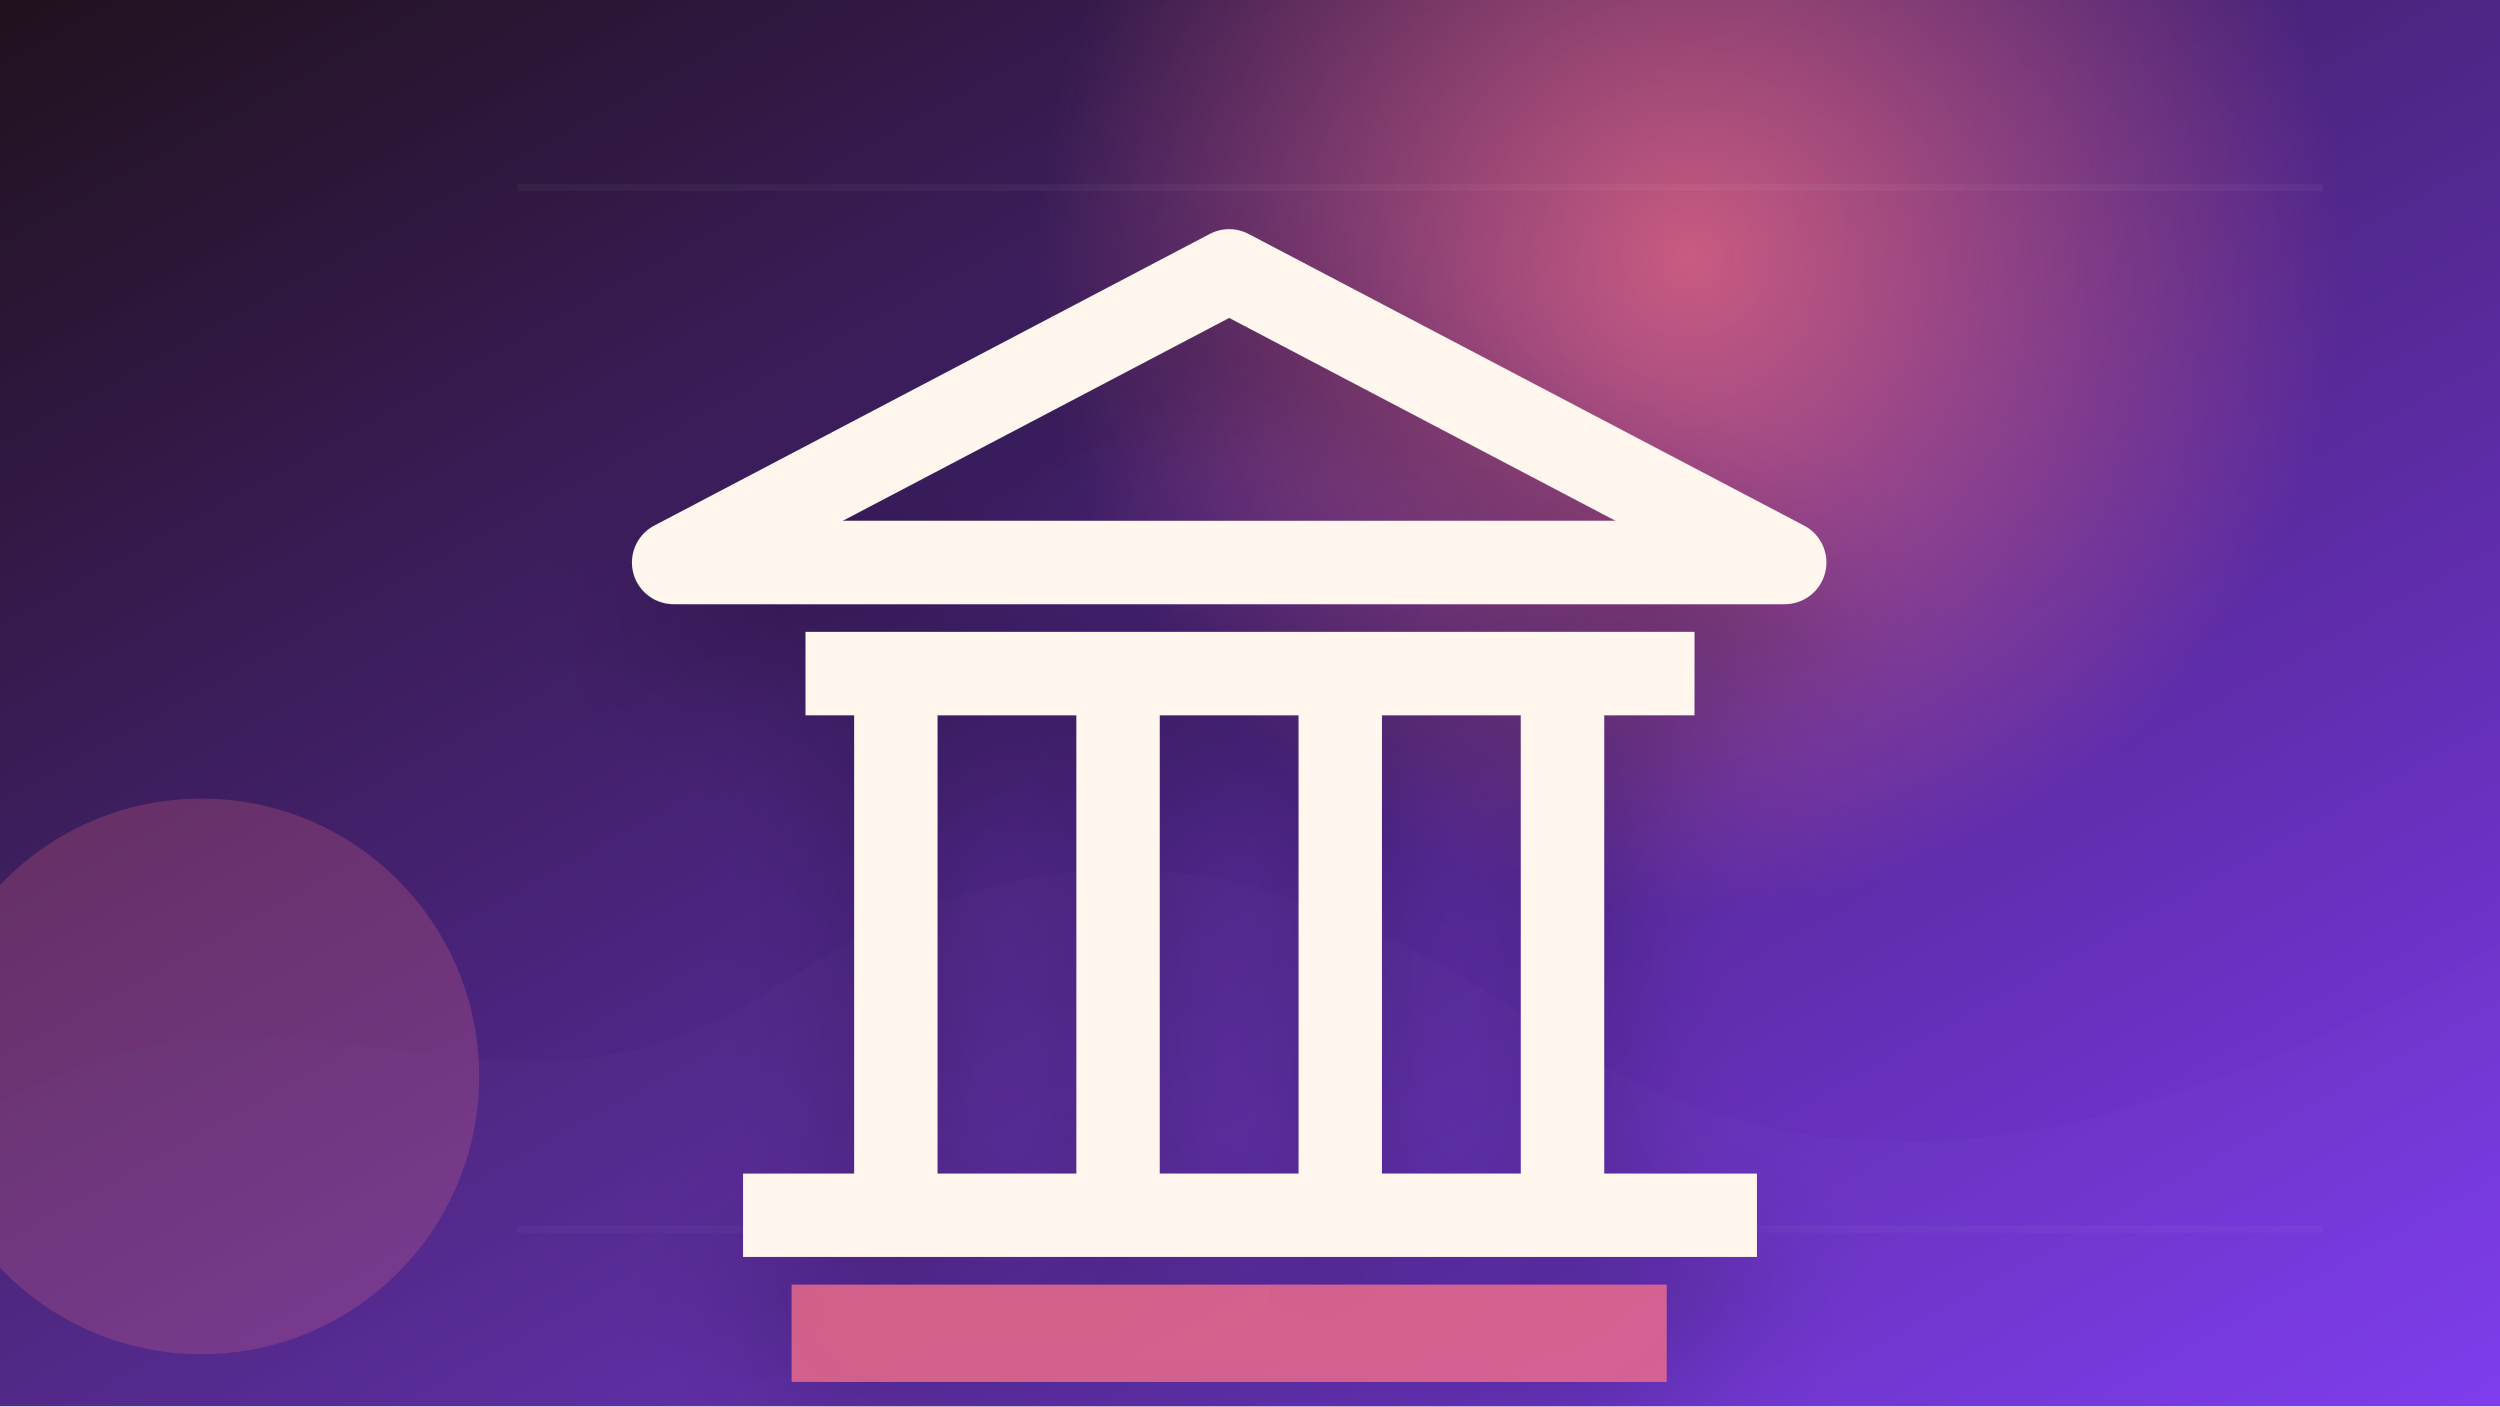
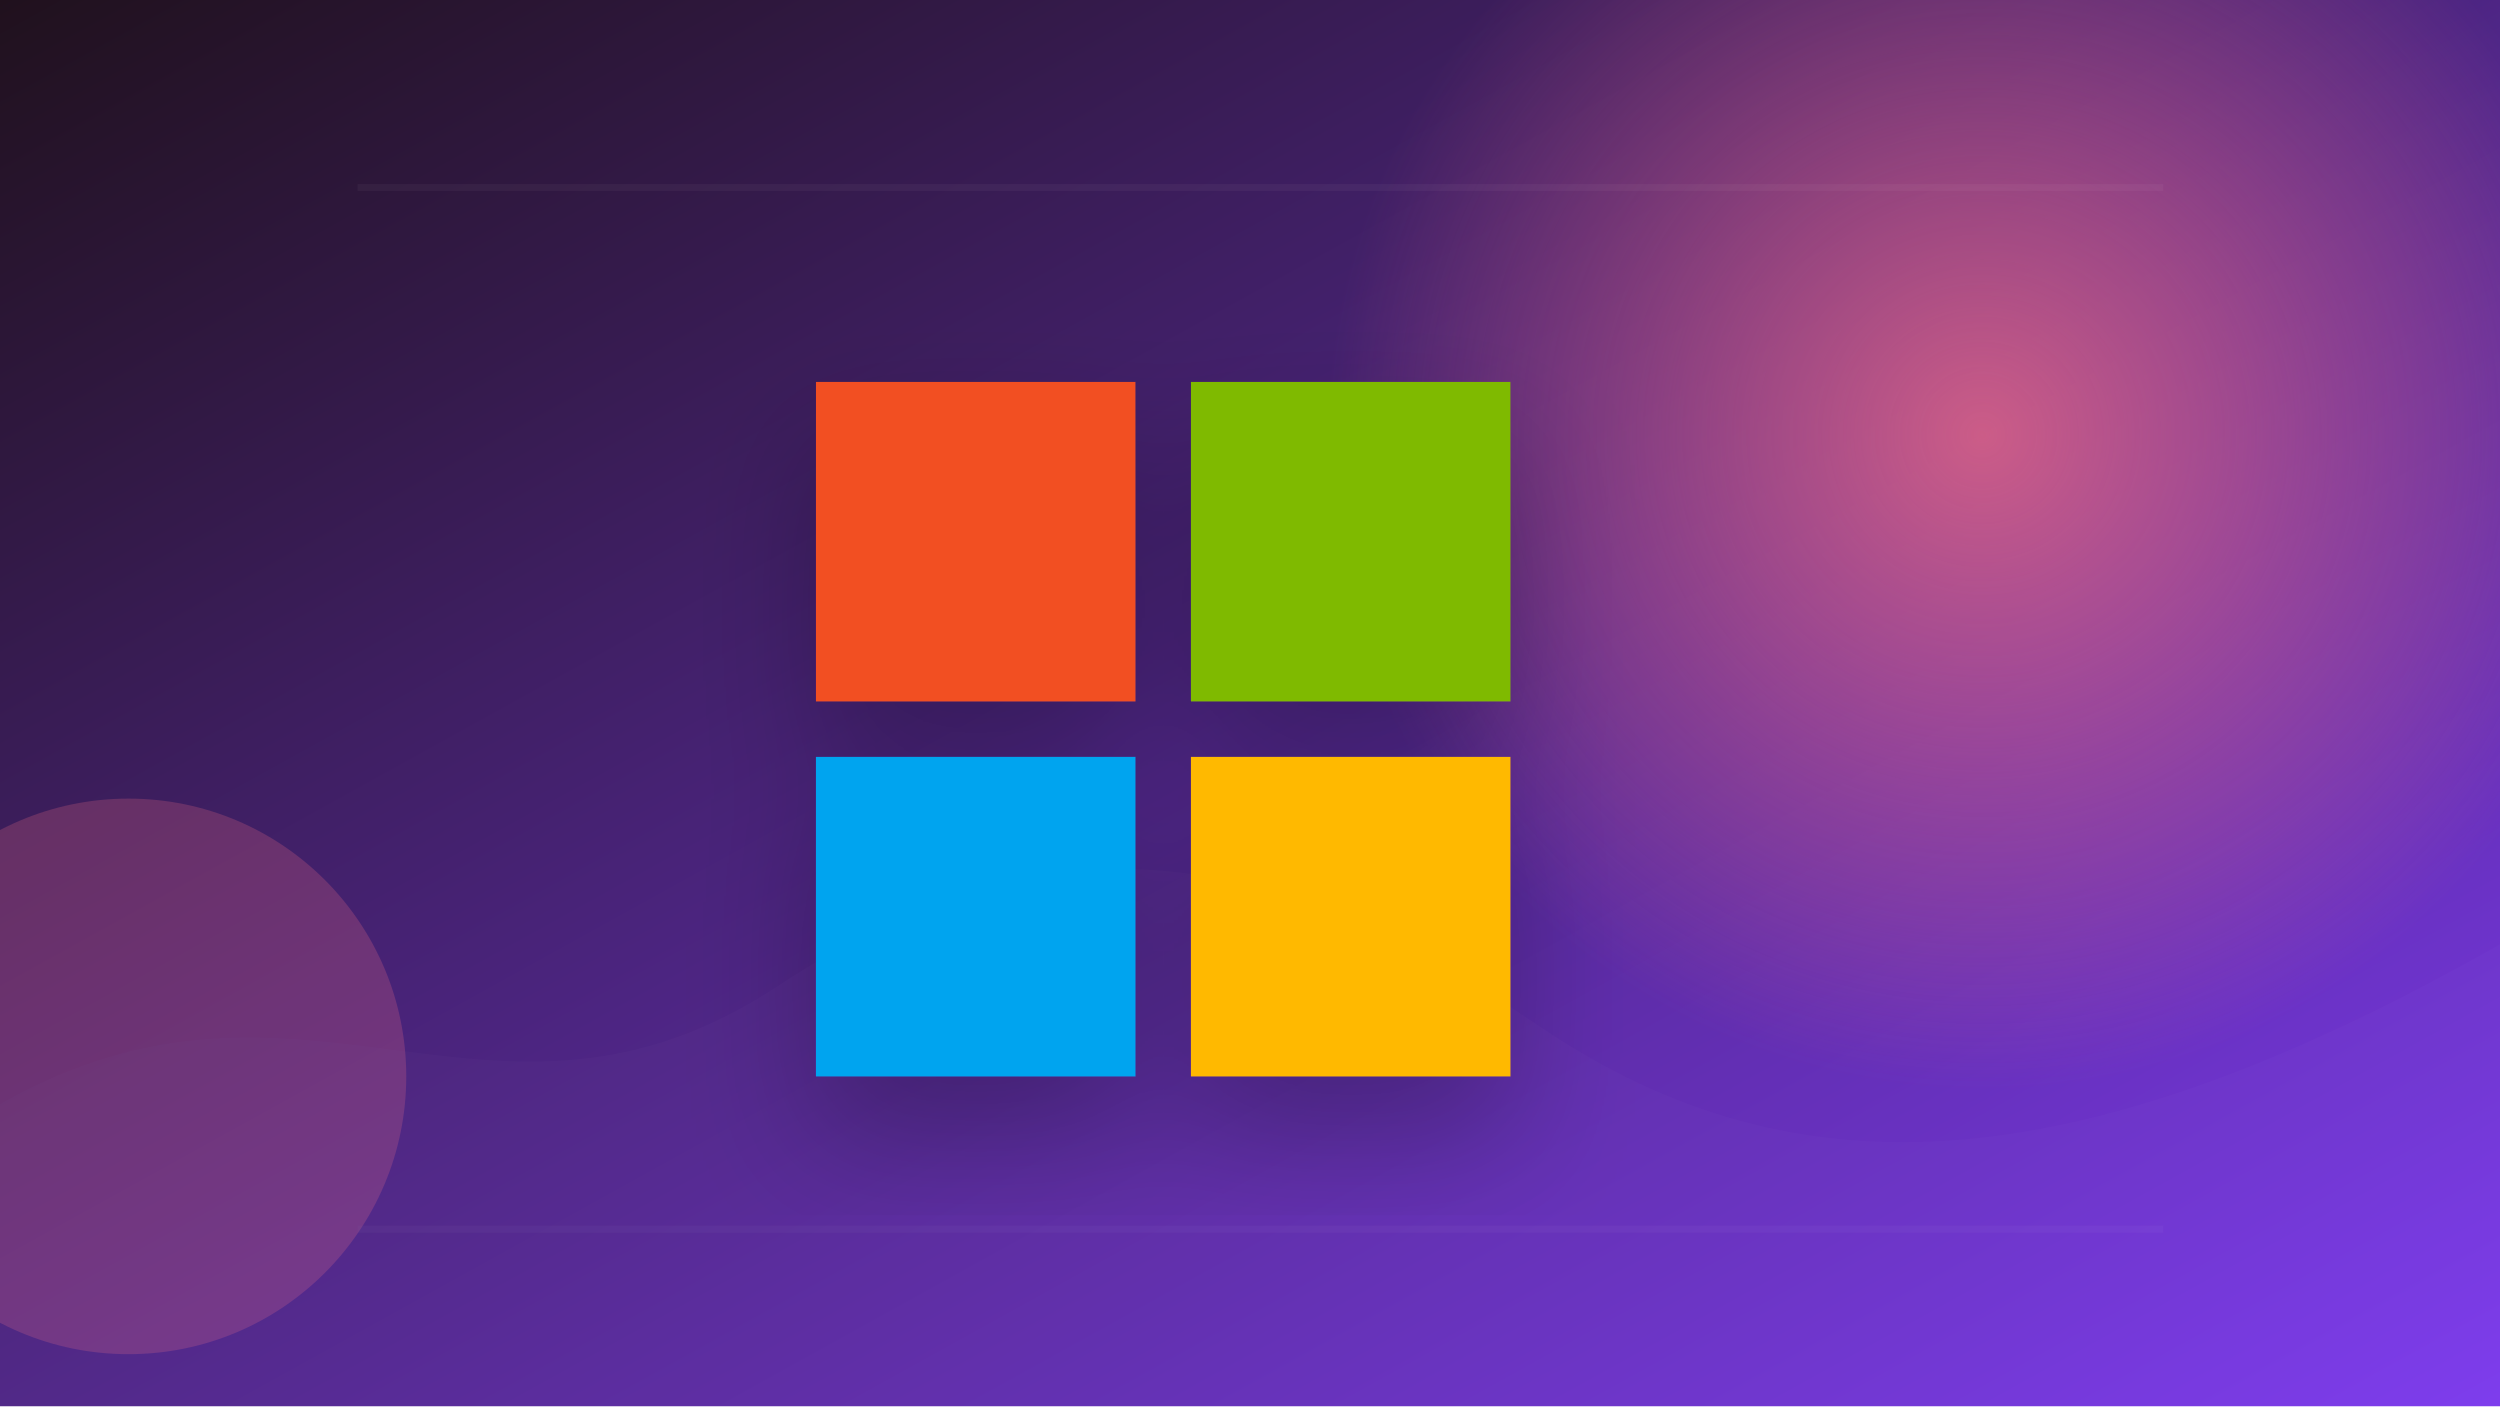
<svg xmlns="http://www.w3.org/2000/svg" width="720" height="405" viewBox="0 0 720 405">
  <defs>
    <linearGradient id="bg" x1="0" x2="1" y1="0" y2="1">
      <stop offset="0" stop-color="#20111d" />
      <stop offset="1" stop-color="#7c3aed" />
    </linearGradient>
    <radialGradient id="glow" cx="50%" cy="50%" r="50%">
      <stop offset="0" stop-color="#fb7185" stop-opacity=".72" />
      <stop offset="1" stop-color="#fb7185" stop-opacity="0" />
    </radialGradient>
    <filter id="shadow" x="-20%" y="-20%" width="140%" height="140%">
      <feDropShadow dx="0" dy="18" stdDeviation="18" flood-color="#000000" flood-opacity=".24" />
    </filter>
  </defs>
  <rect width="720" height="405" fill="url(#bg)" />
-   <circle cx="487" cy="74" r="190" fill="url(#glow)" />
+   <circle cx="571" cy="125" r="190" fill="url(#glow)" />
  <g opacity=".22">
-     <circle cx="58" cy="310" r="80" fill="#fb7185" />
+     <circle cx="37" cy="310" r="80" fill="#fb7185" />
    <path d="M0 318C88 268 142 338 224 284s146-38 220 12 156 44 276-24v133H0z" fill="#fff7ed" opacity=".08" />
-     <path d="M149 54h520" stroke="#fff7ed" stroke-width="2" opacity=".18" />
-     <path d="M149 354h520" stroke="#fff7ed" stroke-width="2" opacity=".14" />
+     <path d="M103 54h520" stroke="#fff7ed" stroke-width="2" opacity=".18" />
+     <path d="M103 354h520" stroke="#fff7ed" stroke-width="2" opacity=".14" />
  </g>
  <g filter="url(#shadow)">
-     <g transform="translate(180 78)">
-       <path d="M174 0l160 84H14zM52 116h256M78 116v156M142 116v156M206 116v156M270 116v156M34 272h292" fill="none" stroke="#fff7ed" stroke-width="24" stroke-linejoin="round" />
-       <rect x="48" y="292" width="252" height="28" fill="#fb7185" opacity=".72" />
+     <g transform="translate(235 110)">
+       <rect x="0" y="0" width="92" height="92" fill="#f25022" />
+       <rect x="108" y="0" width="92" height="92" fill="#7fba00" />
+       <rect x="0" y="108" width="92" height="92" fill="#00a4ef" />
+       <rect x="108" y="108" width="92" height="92" fill="#ffb900" />
    </g>
  </g>
</svg>
